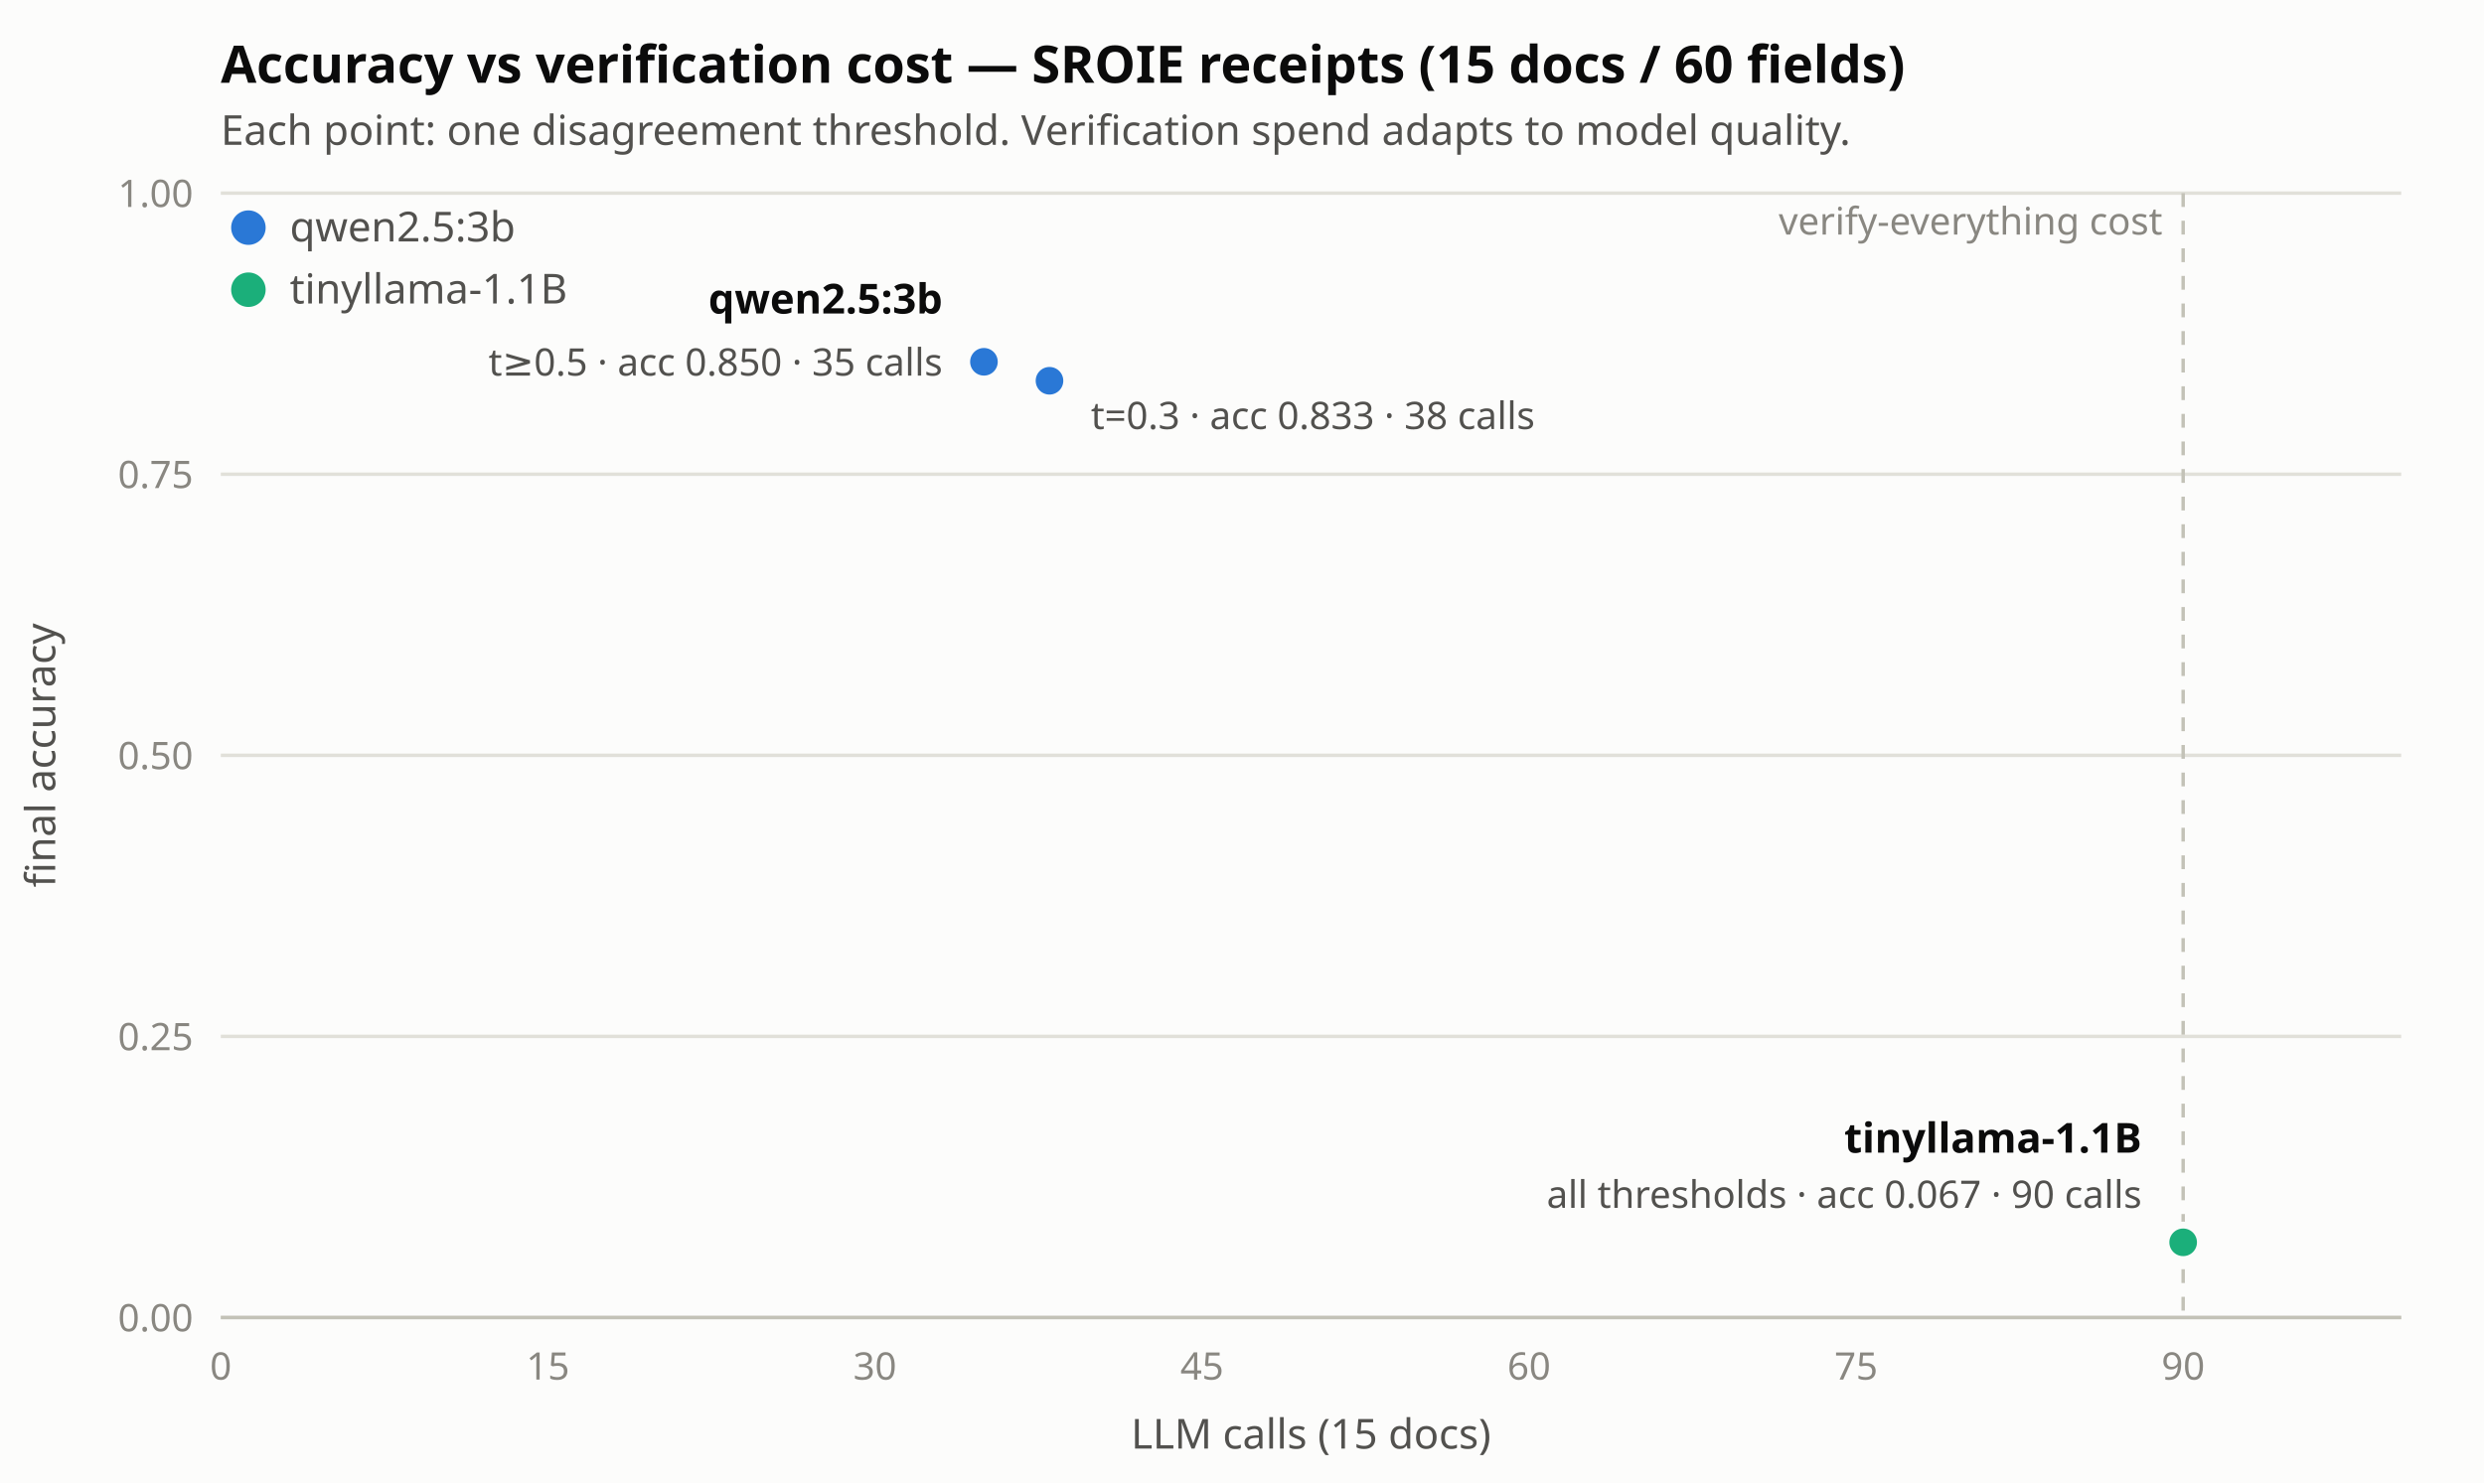
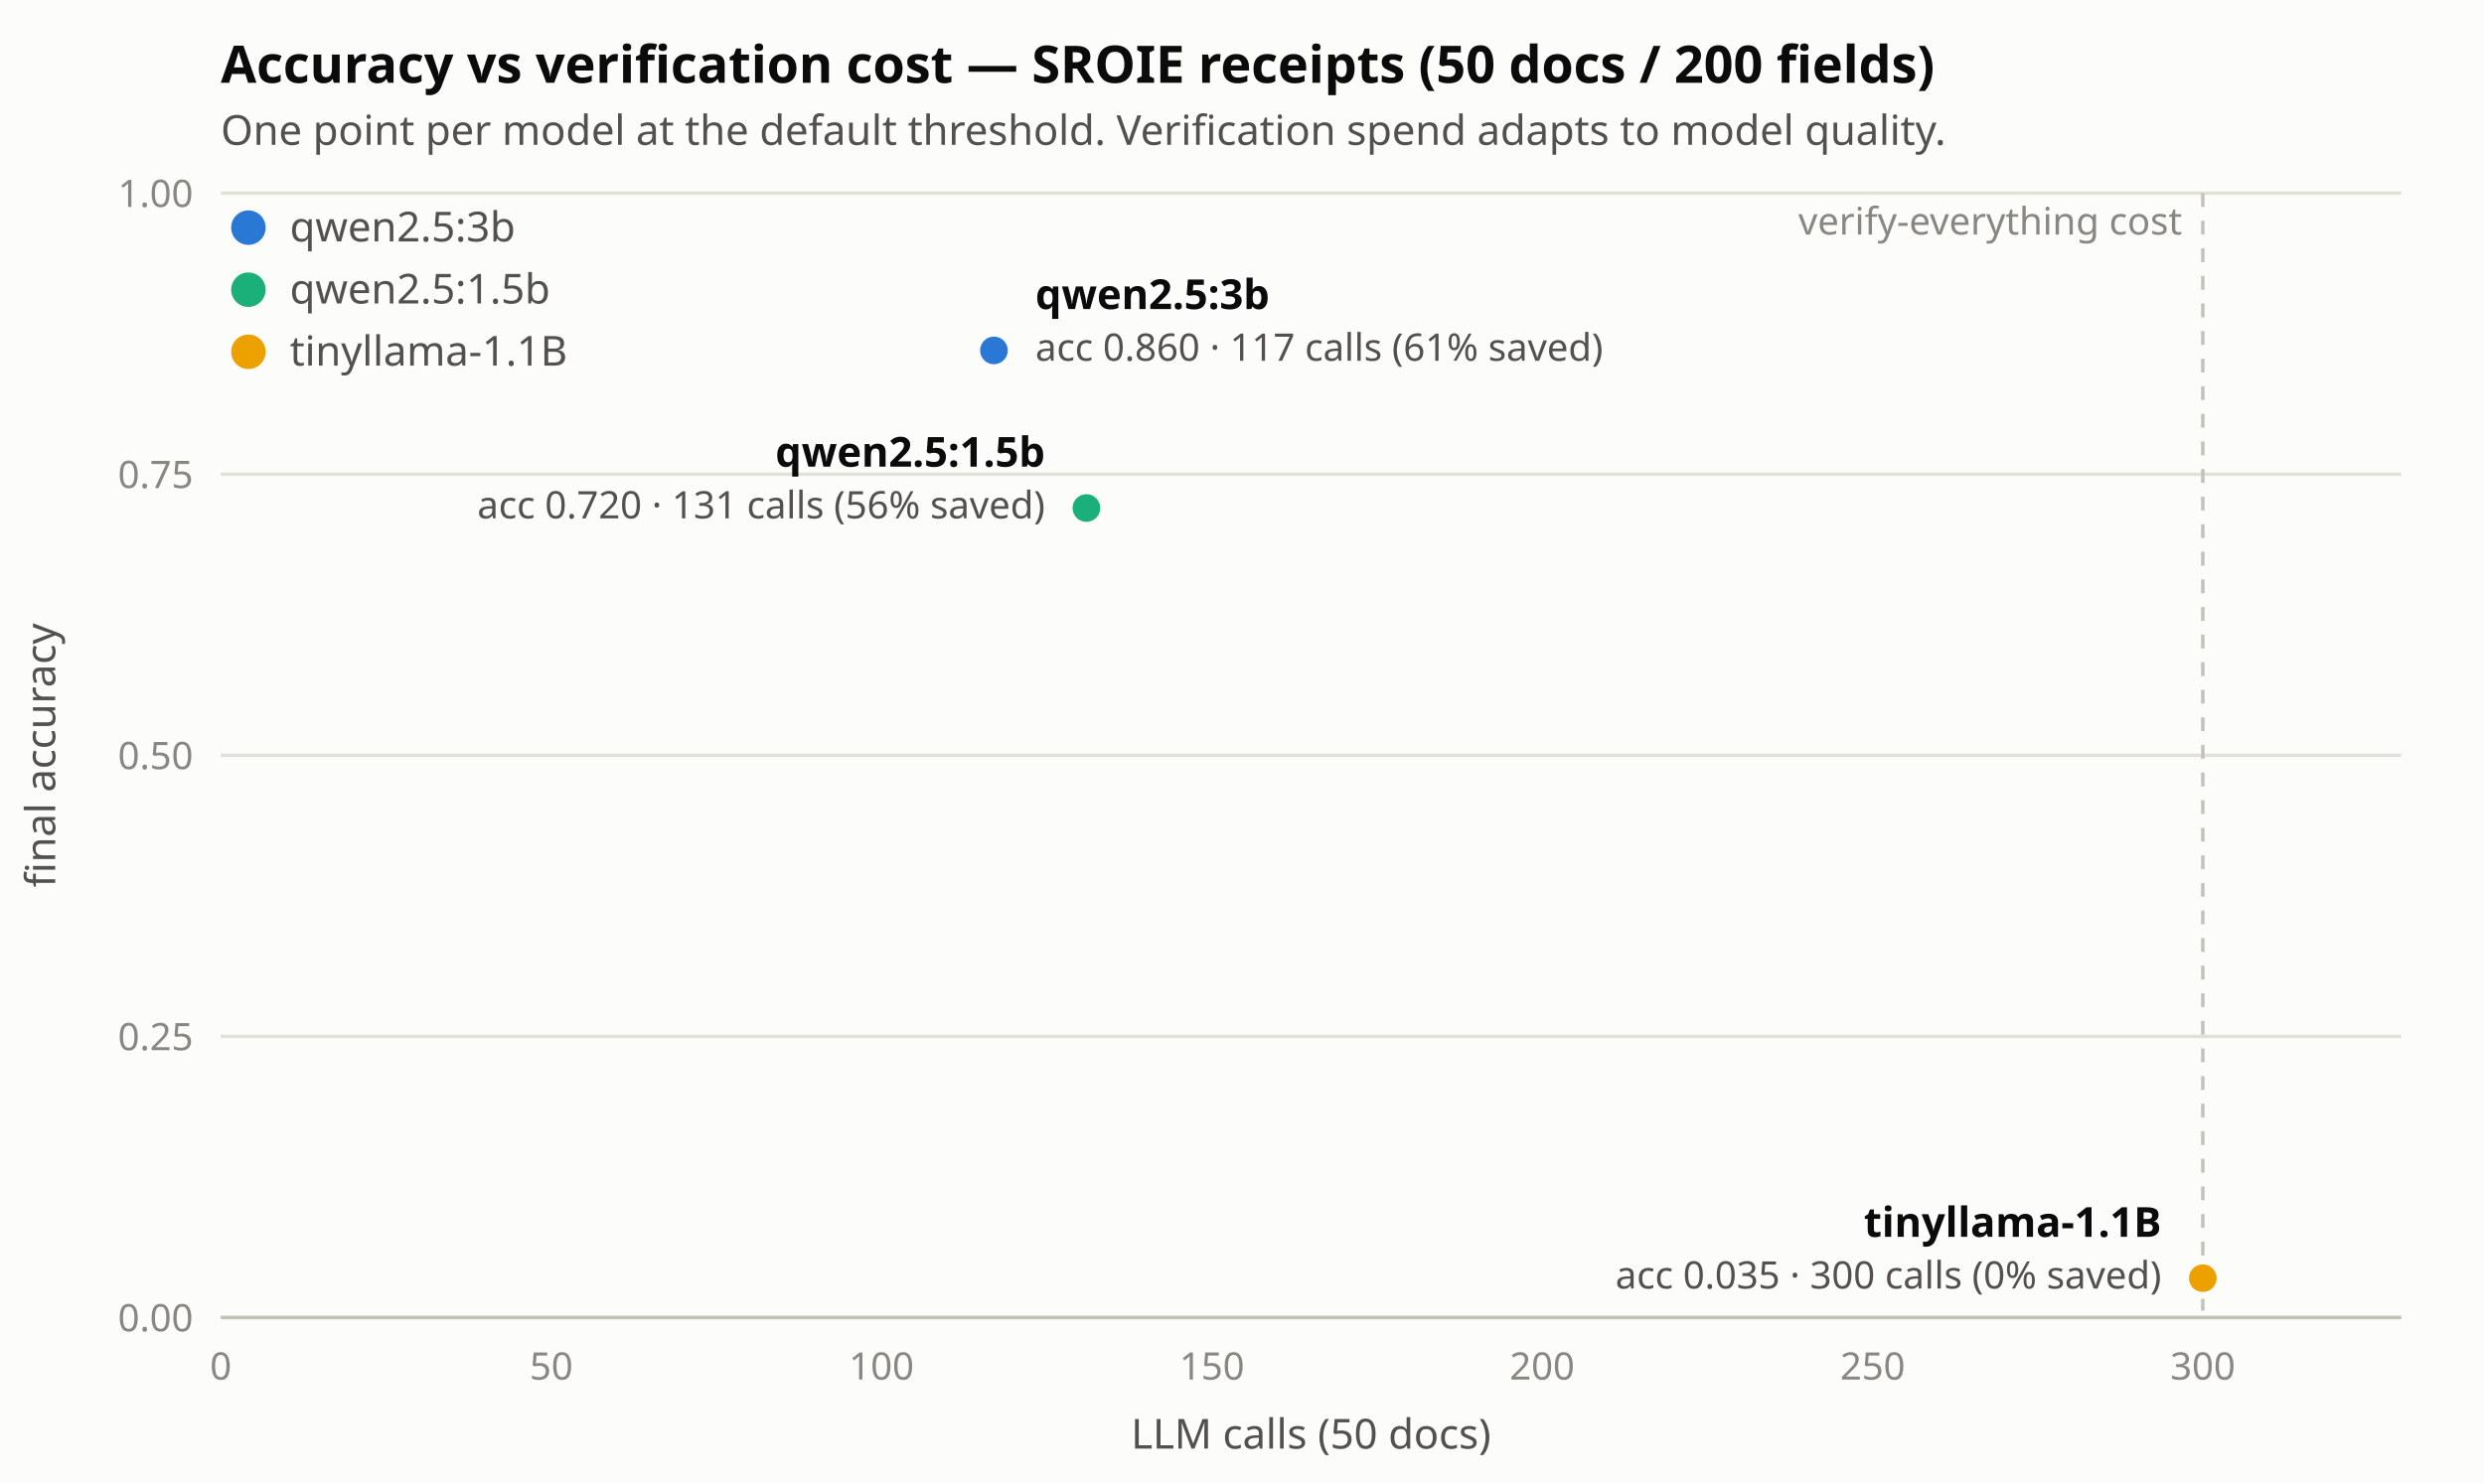
<svg xmlns="http://www.w3.org/2000/svg" width="720" height="430" viewBox="0 0 720 430" font-family="system-ui, sans-serif">
  <rect width="720" height="430" fill="#fcfcfb" />
-   <text x="64" y="24" font-size="15" font-weight="600" fill="#0b0b0b">Accuracy vs verification cost — SROIE receipts (15 docs / 60 fields)</text>
-   <text x="64" y="42" font-size="12" fill="#52514e">Each point: one disagreement threshold. Verification spend adapts to model quality.</text>
+   <text x="64" y="24" font-size="15" font-weight="600" fill="#0b0b0b">Accuracy vs verification cost — SROIE receipts (50 docs / 200 fields)</text>
+   <text x="64" y="42" font-size="12" fill="#52514e">One point per model at the default threshold. Verification spend adapts to model quality.</text>
  <line x1="64" y1="382.0" x2="696" y2="382.0" stroke="#e1e0d9" stroke-width="1" />
  <text x="56" y="386.0" font-size="11" fill="#898781" text-anchor="end">0.00</text>
  <line x1="64" y1="300.5" x2="696" y2="300.5" stroke="#e1e0d9" stroke-width="1" />
  <text x="56" y="304.5" font-size="11" fill="#898781" text-anchor="end">0.25</text>
  <line x1="64" y1="219.0" x2="696" y2="219.0" stroke="#e1e0d9" stroke-width="1" />
  <text x="56" y="223.0" font-size="11" fill="#898781" text-anchor="end">0.50</text>
  <line x1="64" y1="137.5" x2="696" y2="137.5" stroke="#e1e0d9" stroke-width="1" />
  <text x="56" y="141.5" font-size="11" fill="#898781" text-anchor="end">0.75</text>
  <line x1="64" y1="56.0" x2="696" y2="56.0" stroke="#e1e0d9" stroke-width="1" />
  <text x="56" y="60.0" font-size="11" fill="#898781" text-anchor="end">1.00</text>
  <text x="64.0" y="400" font-size="11" fill="#898781" text-anchor="middle">0</text>
-   <text x="158.8" y="400" font-size="11" fill="#898781" text-anchor="middle">15</text>
-   <text x="253.6" y="400" font-size="11" fill="#898781" text-anchor="middle">30</text>
-   <text x="348.4" y="400" font-size="11" fill="#898781" text-anchor="middle">45</text>
-   <text x="443.2" y="400" font-size="11" fill="#898781" text-anchor="middle">60</text>
-   <text x="538.0" y="400" font-size="11" fill="#898781" text-anchor="middle">75</text>
-   <text x="632.8" y="400" font-size="11" fill="#898781" text-anchor="middle">90</text>
+   <text x="159.8" y="400" font-size="11" fill="#898781" text-anchor="middle">50</text>
+   <text x="255.5" y="400" font-size="11" fill="#898781" text-anchor="middle">100</text>
+   <text x="351.3" y="400" font-size="11" fill="#898781" text-anchor="middle">150</text>
+   <text x="447.0" y="400" font-size="11" fill="#898781" text-anchor="middle">200</text>
+   <text x="542.8" y="400" font-size="11" fill="#898781" text-anchor="middle">250</text>
+   <text x="638.5" y="400" font-size="11" fill="#898781" text-anchor="middle">300</text>
  <line x1="64" y1="382" x2="696" y2="382" stroke="#c3c2b7" stroke-width="1" />
-   <text x="380.0" y="420" font-size="12" fill="#52514e" text-anchor="middle">LLM calls (15 docs)</text>
+   <text x="380.0" y="420" font-size="12" fill="#52514e" text-anchor="middle">LLM calls (50 docs)</text>
  <text x="16" y="219.0" font-size="12" fill="#52514e" text-anchor="middle" transform="rotate(-90 16 219.0)">final accuracy</text>
-   <line x1="632.8" y1="56" x2="632.8" y2="382" stroke="#c3c2b7" stroke-width="1" stroke-dasharray="4 4" />
-   <text x="626.8" y="68" font-size="11" fill="#898781" text-anchor="end">verify-everything cost</text>
-   <circle cx="304.2" cy="110.4" r="5" fill="#2a78d6" stroke="#fcfcfb" stroke-width="2" />
-   <text x="316.2" y="124.4" font-size="11" font-weight="400" fill="#52514e" text-anchor="start">t=0.3 · acc 0.833 · 38 calls</text>
-   <circle cx="285.2" cy="104.9" r="5" fill="#2a78d6" stroke="#fcfcfb" stroke-width="2" />
-   <text x="273.2" y="108.9" font-size="11" font-weight="400" fill="#52514e" text-anchor="end">t≥0.5 · acc 0.850 · 35 calls</text>
-   <text x="273.2" y="90.9" font-size="12" font-weight="600" fill="#0b0b0b" text-anchor="end">qwen2.5:3b</text>
-   <circle cx="632.8" cy="360.2" r="5" fill="#1baf7a" stroke="#fcfcfb" stroke-width="2" />
-   <text x="620.8" y="350.2" font-size="11" font-weight="400" fill="#52514e" text-anchor="end">all thresholds · acc 0.067 · 90 calls</text>
-   <text x="620.8" y="334.2" font-size="12" font-weight="600" fill="#0b0b0b" text-anchor="end">tinyllama-1.1B</text>
+   <line x1="638.5" y1="56" x2="638.5" y2="382" stroke="#c3c2b7" stroke-width="1" stroke-dasharray="4 4" />
+   <text x="632.5" y="68" font-size="11" fill="#898781" text-anchor="end">verify-everything cost</text>
+   <circle cx="288.1" cy="101.6" r="5" fill="#2a78d6" stroke="#fcfcfb" stroke-width="2" />
+   <text x="300.1" y="89.6" font-size="12" font-weight="600" fill="#0b0b0b" text-anchor="start">qwen2.5:3b</text>
+   <text x="300.1" y="104.6" font-size="11" fill="#52514e" text-anchor="start">acc 0.860 · 117 calls (61% saved)</text>
+   <circle cx="314.9" cy="147.3" r="5" fill="#1baf7a" stroke="#fcfcfb" stroke-width="2" />
+   <text x="302.9" y="135.3" font-size="12" font-weight="600" fill="#0b0b0b" text-anchor="end">qwen2.5:1.5b</text>
+   <text x="302.9" y="150.3" font-size="11" fill="#52514e" text-anchor="end">acc 0.720 · 131 calls (56% saved)</text>
+   <circle cx="638.5" cy="370.6" r="5" fill="#eda100" stroke="#fcfcfb" stroke-width="2" />
+   <text x="626.5" y="358.6" font-size="12" font-weight="600" fill="#0b0b0b" text-anchor="end">tinyllama-1.1B</text>
+   <text x="626.5" y="373.6" font-size="11" fill="#52514e" text-anchor="end">acc 0.035 · 300 calls (0% saved)</text>
  <circle cx="72" cy="66" r="5" fill="#2a78d6" />
  <text x="84" y="70" font-size="12" fill="#52514e">qwen2.5:3b</text>
  <circle cx="72" cy="84" r="5" fill="#1baf7a" />
-   <text x="84" y="88" font-size="12" fill="#52514e">tinyllama-1.1B</text>
+   <text x="84" y="88" font-size="12" fill="#52514e">qwen2.5:1.5b</text>
+   <circle cx="72" cy="102" r="5" fill="#eda100" />
+   <text x="84" y="106" font-size="12" fill="#52514e">tinyllama-1.1B</text>
</svg>
